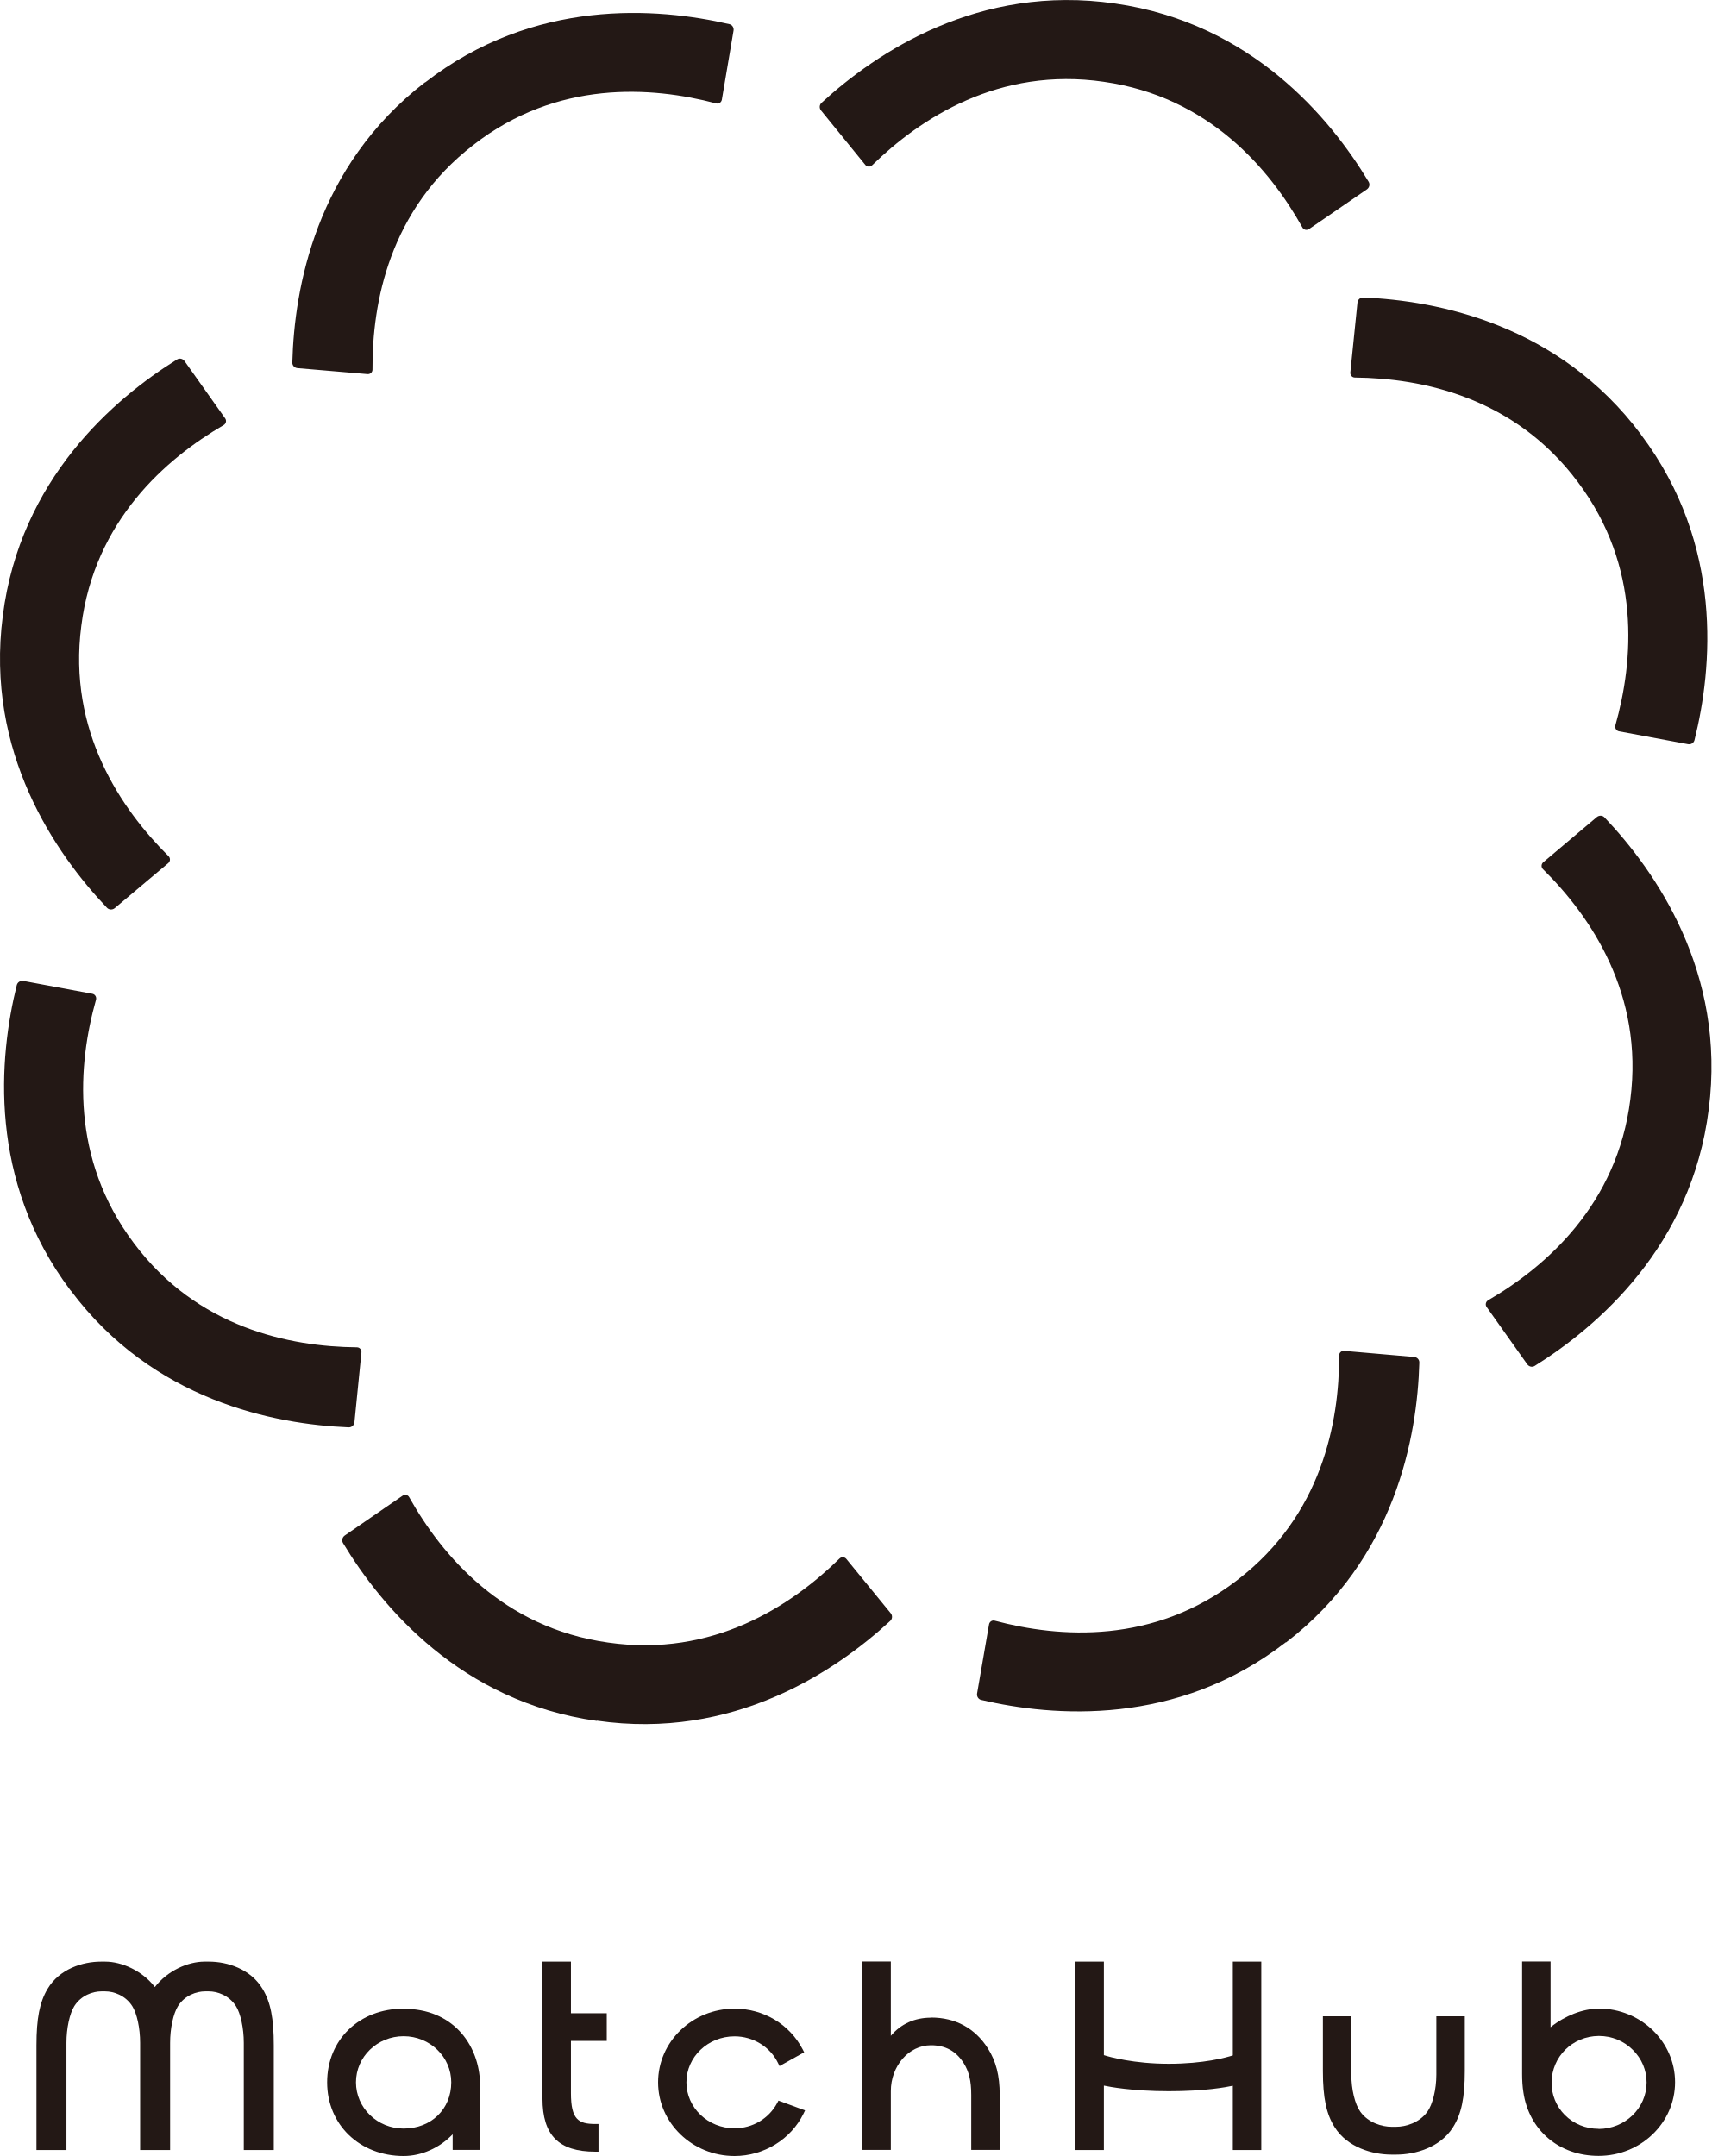
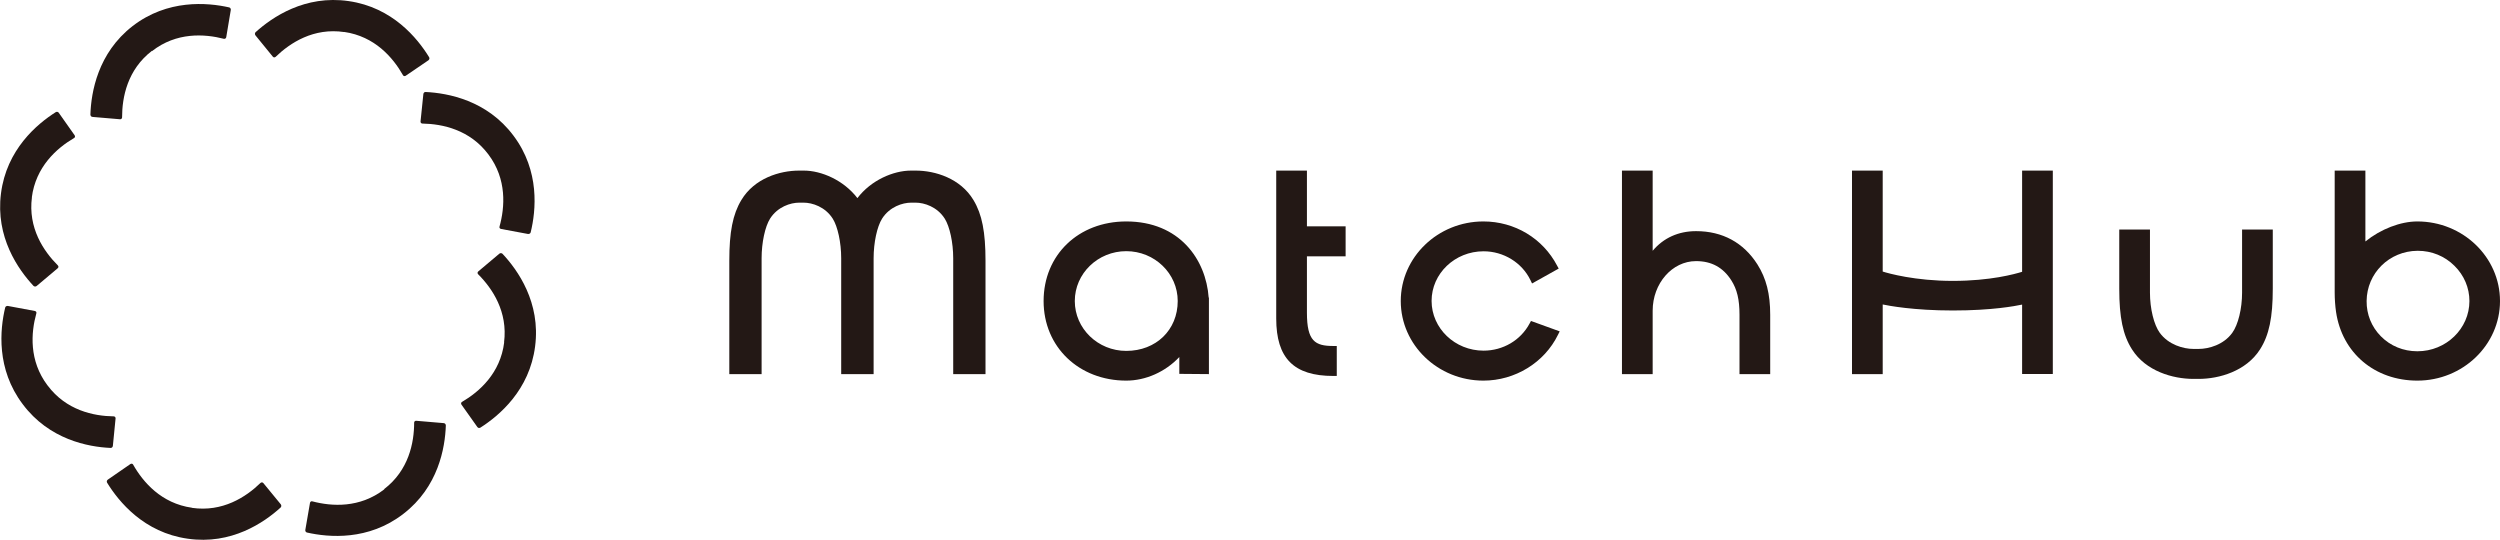
- <svg xmlns="http://www.w3.org/2000/svg" id="_レイヤー_2" viewBox="0 0 134.72 169.72">
+ <svg xmlns="http://www.w3.org/2000/svg" id="_レイヤー_2" viewBox="0 0 203.55 43.96">
  <defs>
    <style>.cls-1{fill:#231815;}</style>
  </defs>
  <g id="logo_data">
-     <path class="cls-1" d="M134.5,87.33c-1.35,10.78-8.75,17.1-13.69,20.19-.2.13-.46.07-.6-.13l-3.19-4.5c-.13-.18-.07-.42.11-.53,4.56-2.65,10.17-7.54,11.2-15.82,1.07-8.28-3.13-14.42-6.88-18.12-.15-.15-.14-.4.02-.54l4.22-3.56c.18-.15.45-.15.61.03,4.01,4.22,9.59,12.2,8.2,22.98Z" />
-     <path class="cls-1" d="M129.18,34.23c6.52,8.68,5.61,18.38,4.2,24.03-.06.23-.28.37-.52.32l-5.42-1.01c-.21-.04-.34-.25-.29-.46,1.43-5.07,2.06-12.49-2.95-19.16-4.99-6.7-12.28-8.18-17.55-8.23-.22,0-.38-.19-.36-.4l.56-5.49c.02-.24.22-.42.46-.41,5.82.24,15.38,2.1,21.87,10.8Z" />
-     <path class="cls-1" d="M87.78.28c10.75,1.54,16.95,9.04,19.95,14.03.12.2.06.46-.14.6l-4.55,3.12c-.18.12-.42.07-.52-.12-2.57-4.6-7.36-10.29-15.63-11.47-8.26-1.21-14.47,2.89-18.24,6.57-.15.15-.4.14-.54-.03l-3.48-4.28c-.15-.18-.14-.45.04-.61,4.29-3.94,12.36-9.38,23.11-7.81Z" />
-     <path class="cls-1" d="M33.45,6.5C42.03-.17,51.74.59,57.41,1.9c.23.05.37.28.33.51l-.92,5.44c-.04.21-.24.35-.45.29-5.1-1.35-12.52-1.86-19.11,3.27-6.61,5.1-7.97,12.41-7.94,17.68,0,.22-.18.38-.4.36l-5.5-.47c-.24-.02-.42-.21-.41-.45.15-5.82,1.84-15.41,10.44-22.05Z" />
-     <path class="cls-1" d="M.22,48.48c1.36-10.77,8.76-17.1,13.71-20.18.2-.13.46-.07.6.13l3.19,4.5c.13.18.07.42-.11.53-4.56,2.65-10.17,7.53-11.21,15.81-1.08,8.28,3.13,14.42,6.87,18.13.15.15.14.4-.02.54l-4.22,3.55c-.18.15-.45.14-.61-.03C4.4,67.23-1.18,59.25.22,48.48Z" />
-     <path class="cls-1" d="M5.55,101.58C-.98,92.9-.08,83.21,1.32,77.55c.06-.23.28-.37.52-.33l5.43,1.01c.21.04.34.25.29.46-1.43,5.07-2.05,12.49,2.97,19.16,4.99,6.69,12.29,8.16,17.56,8.21.22,0,.38.19.36.4l-.55,5.49c-.02.24-.22.42-.46.41-5.82-.24-15.38-2.08-21.88-10.78Z" />
-     <path class="cls-1" d="M46.98,135.47c-10.75-1.51-16.97-9.01-19.98-14-.12-.2-.06-.46.14-.6l4.55-3.13c.18-.12.42-.07.52.12,2.58,4.6,7.38,10.28,15.65,11.44,8.26,1.2,14.46-2.92,18.22-6.61.15-.15.4-.14.54.03l3.49,4.27c.15.18.14.45-.04.61-4.28,3.95-12.35,9.41-23.1,7.85Z" />
-     <path class="cls-1" d="M101.21,129.28c-8.59,6.65-18.29,5.87-23.97,4.54-.23-.05-.37-.28-.33-.51l.94-5.44c.04-.21.24-.35.45-.29,5.09,1.36,12.51,1.89,19.12-3.22,6.62-5.08,8-12.39,7.99-17.66,0-.22.18-.38.4-.36l5.5.48c.24.02.42.21.41.45-.16,5.82-1.88,15.41-10.49,22.02Z" />
-     <path class="cls-1" d="M44.94,154.42h-2.24v10.77c0,2.9,1.28,4.19,4.16,4.19h.25v-2.18h-.25c-1.33,0-1.92-.35-1.92-2.43v-4.11h2.82v-2.18h-2.82v-4.06Z" />
-     <path class="cls-1" d="M73.28,158.83c-1.28,0-2.37.49-3.16,1.43v-5.85h-2.24v14.83h2.24v-4.62c0-2,1.42-3.62,3.16-3.62,1.13,0,1.97.46,2.57,1.4.42.66.6,1.41.6,2.51v4.33h2.24v-4.33c0-1.52-.29-2.65-.93-3.66-1.01-1.59-2.55-2.43-4.47-2.43Z" />
-     <path class="cls-1" d="M125.83,158.12c-1.23,0-2.66.56-3.78,1.46v-5.17h-2.24v8.87c0,.48.03.99.1,1.42.44,3,2.82,5.01,5.92,5.01,3.32,0,6.02-2.6,6.02-5.8s-2.7-5.8-6.02-5.8ZM125.83,167.58c-1.02,0-1.96-.39-2.66-1.09-.68-.69-1.05-1.6-1.04-2.56.02-2.03,1.64-3.64,3.7-3.66h.03c1.01,0,1.96.39,2.67,1.1.7.69,1.08,1.6,1.08,2.56,0,2.02-1.7,3.66-3.78,3.66Z" />
-     <path class="cls-1" d="M61.27,165.37l-.1.19h0c-.66,1.22-1.94,1.98-3.35,1.98-2.09,0-3.79-1.62-3.79-3.62s1.7-3.62,3.79-3.62c1.46,0,2.8.82,3.42,2.1l.12.24,1.88-1.05.06-.03-.11-.22c-1.03-1.99-3.09-3.22-5.37-3.22-3.32,0-6.02,2.6-6.02,5.8s2.7,5.8,6.02,5.8c2.3,0,4.44-1.31,5.43-3.34l.12-.25-2.04-.75-.05-.02Z" />
-     <path class="cls-1" d="M31.77,158.12c-3.49,0-6.02,2.44-6.02,5.8s2.59,5.8,6.02,5.8c1.41,0,2.84-.64,3.86-1.71v1.23h2.16s0-5.56,0-5.56h-.02c-.19-2.77-2.12-5.55-6-5.55ZM31.77,167.56c-2.07,0-3.75-1.63-3.75-3.64s1.68-3.63,3.75-3.63,3.75,1.63,3.75,3.63c0,2.11-1.58,3.64-3.75,3.64Z" />
-     <path class="cls-1" d="M113.06,163.32c0,1.16-.29,2.34-.71,2.92-.63.87-1.71,1.18-2.45,1.18h-.37c-.74,0-1.82-.31-2.45-1.18-.43-.59-.71-1.77-.71-2.92v-4.6h-2.24v4.31c0,2.11.27,3.39.93,4.43,1,1.58,2.97,2.15,4.47,2.15h.37c1.5,0,3.47-.56,4.47-2.15.66-1.04.93-2.32.93-4.43v-4.31h-2.24v4.6Z" />
-     <path class="cls-1" d="M16.44,154.42h-.35c-1.28,0-2.9.7-3.9,2-1-1.3-2.63-2-3.9-2h-.35c-1.41,0-3.26.56-4.2,2.15-.62,1.04-.87,2.32-.87,4.43v8.25h2.36v-8.44c0-1.14.25-2.3.62-2.89.54-.86,1.48-1.16,2.12-1.16h.32c.64,0,1.57.3,2.12,1.16.37.58.62,1.74.62,2.89v8.44h2.36v-8.44c0-1.14.25-2.3.62-2.89.54-.86,1.48-1.16,2.12-1.16h.32c.64,0,1.57.3,2.12,1.16.37.58.62,1.74.62,2.89v8.44h2.36v-8.25c0-2.11-.25-3.39-.88-4.43-.94-1.58-2.79-2.15-4.21-2.15Z" />
-     <path class="cls-1" d="M97.04,161.8c-.52.17-2.3.66-5.04.66s-4.69-.54-5.11-.68v-7.36h-2.24v14.83h2.24v-5.07c.42.09,2.24.44,5.11.44s4.52-.32,5.04-.43v5.06h2.24v-14.83h-2.24v7.38Z" />
+     <path class="cls-1" d="M106.41,13.89h-2.5v12.04c0,3.24,1.43,4.68,4.65,4.68h.28v-2.44h-.28c-1.49,0-2.15-.39-2.15-2.71v-4.59h3.15v-2.44h-3.15v-4.54Z" />
+     <path class="cls-1" d="M138.09,18.82c-1.43,0-2.65.55-3.53,1.6v-6.53h-2.5v16.57h2.5v-5.16c0-2.23,1.59-4.04,3.53-4.04,1.26,0,2.2.51,2.87,1.56.47.73.67,1.57.67,2.81v4.83h2.5v-4.83c0-1.7-.32-2.96-1.04-4.1-1.13-1.78-2.85-2.71-4.99-2.71Z" />
+     <path class="cls-1" d="M196.82,18.03c-1.37,0-2.98.62-4.23,1.63v-5.77h-2.5v9.91c0,.54.04,1.11.11,1.59.49,3.35,3.15,5.6,6.62,5.6,3.71,0,6.73-2.91,6.73-6.48s-3.02-6.48-6.73-6.48ZM196.82,28.6c-1.14,0-2.19-.43-2.97-1.22-.76-.77-1.17-1.78-1.16-2.87.02-2.27,1.84-4.07,4.14-4.09h.03c1.13,0,2.19.43,2.99,1.23.78.77,1.21,1.79,1.21,2.86,0,2.25-1.9,4.09-4.23,4.09Z" />
+     <path class="cls-1" d="M124.66,26.12l-.12.22h0c-.73,1.37-2.17,2.21-3.75,2.21-2.33,0-4.23-1.82-4.23-4.05s1.9-4.04,4.23-4.04c1.63,0,3.13.92,3.82,2.35l.13.27,2.11-1.18.06-.03-.13-.24c-1.16-2.22-3.45-3.6-6-3.6-3.71,0-6.73,2.91-6.73,6.48s3.02,6.48,6.73,6.48c2.57,0,4.96-1.46,6.07-3.73l.14-.28-2.29-.83-.06-.02Z" />
+     <path class="cls-1" d="M91.7,18.03c-3.9,0-6.73,2.73-6.73,6.48s2.89,6.48,6.73,6.48c1.58,0,3.18-.71,4.32-1.92v1.37l2.41.02v-6.23h-.02c-.22-3.1-2.37-6.2-6.71-6.2ZM91.7,28.57c-2.31,0-4.19-1.82-4.19-4.06s1.88-4.06,4.19-4.06,4.19,1.82,4.19,4.06c0,2.35-1.76,4.06-4.19,4.06Z" />
+     <path class="cls-1" d="M182.55,23.83c0,1.3-.32,2.61-.8,3.27-.7.97-1.91,1.31-2.74,1.31h-.42c-.82,0-2.03-.34-2.74-1.31-.48-.66-.8-1.97-.8-3.27v-5.14h-2.5v4.81c0,2.35.3,3.79,1.04,4.95,1.12,1.77,3.32,2.4,5,2.4h.42c1.68,0,3.87-.63,5-2.4.74-1.16,1.04-2.6,1.04-4.95v-4.81h-2.5v5.14Z" />
+     <path class="cls-1" d="M74.56,13.89h-.39c-1.43,0-3.25.78-4.36,2.24-1.12-1.46-2.93-2.24-4.36-2.24h-.39c-1.58,0-3.64.63-4.7,2.4-.7,1.16-.98,2.6-.98,4.95v9.22h2.63v-9.43c0-1.28.28-2.58.69-3.23.61-.96,1.66-1.3,2.37-1.3h.36c.71,0,1.76.34,2.37,1.3.41.65.69,1.95.69,3.23v9.43h2.64v-9.43c0-1.28.28-2.58.69-3.23.61-.96,1.66-1.3,2.37-1.3h.36c.71,0,1.76.34,2.37,1.3.41.65.69,1.95.69,3.23v9.43h2.63v-9.22c0-2.35-.28-3.79-.98-4.95-1.06-1.77-3.12-2.4-4.7-2.4Z" />
+     <path class="cls-1" d="M164.64,22.13c-.58.18-2.57.74-5.64.74s-5.24-.61-5.71-.76v-8.22h-2.5v16.57h2.5v-5.67c.47.1,2.51.49,5.71.49s5.06-.36,5.64-.48v5.65h2.5V13.89h-2.5v8.25Z" />
+     <path class="cls-1" d="M41.04,27.88c.32-2.5-.95-4.39-2.11-5.55-.07-.07-.06-.17.01-.23l1.71-1.44c.08-.07.19-.06.26,0,1.25,1.33,3.12,3.97,2.66,7.53-.45,3.57-2.92,5.65-4.46,6.63-.09.05-.19.03-.25-.06l-1.29-1.82c-.05-.08-.03-.18.05-.22,1.42-.83,3.12-2.34,3.43-4.84h0Z" />
+     <path class="cls-1" d="M39.77,12.58c-1.51-2.02-3.73-2.49-5.38-2.52-.09,0-.16-.08-.15-.17l.23-2.23c.01-.1.09-.18.19-.17,1.82.09,5,.68,7.15,3.56,2.16,2.87,1.83,6.1,1.4,7.86-.02.1-.12.15-.22.14l-2.2-.41c-.09-.02-.15-.1-.12-.19.44-1.58.61-3.86-.9-5.87h0Z" />
+     <path class="cls-1" d="M28.03,2.61c-2.49-.37-4.4.87-5.59,2.02-.07.06-.17.06-.23-.02l-1.41-1.73c-.06-.08-.06-.19.01-.26,1.35-1.22,4.02-3.05,7.58-2.53,3.56.51,5.6,3.02,6.55,4.57.05.09.02.19-.06.25l-1.85,1.26c-.08.05-.18.03-.22-.05-.81-1.43-2.29-3.16-4.79-3.52h0Z" />
+     <path class="cls-1" d="M12.37,4.14c-2,1.54-2.43,3.77-2.43,5.42,0,.09-.08.16-.17.15l-2.23-.19c-.1,0-.18-.09-.18-.19.06-1.82.6-5.01,3.44-7.21C13.64-.07,16.87.2,18.65.6c.1.02.16.12.14.22l-.37,2.21c-.02.09-.1.15-.19.13-1.59-.41-3.87-.55-5.85,1h0Z" />
+     <path class="cls-1" d="M2.6,16.06c-.33,2.5.95,4.39,2.11,5.55.07.07.06.17-.01.23l-1.71,1.44c-.08.07-.19.06-.26,0-1.24-1.33-3.11-3.97-2.65-7.53.45-3.57,2.93-5.65,4.46-6.62.09-.05.19-.03.25.06l1.29,1.83c.05.08.03.18-.05.22-1.42.83-3.12,2.34-3.44,4.84h0Z" />
+     <path class="cls-1" d="M3.88,31.39c1.51,2.02,3.74,2.49,5.38,2.51.09,0,.16.08.15.17l-.22,2.23c-.01.1-.09.18-.19.17-1.82-.08-5-.68-7.15-3.56C-.32,30.04,0,26.82.42,25.05c.02-.1.12-.15.22-.14l2.2.41c.09.02.15.1.12.19-.44,1.58-.61,3.86.91,5.87h0Z" />
+     <path class="cls-1" d="M15.63,41.35c2.49.36,4.4-.88,5.58-2.03.07-.06.17-.06.23.01l1.42,1.73c.06.08.06.19-.01.26-1.34,1.22-4.01,3.06-7.57,2.54-3.56-.5-5.61-3.01-6.56-4.56-.05-.09-.02-.19.06-.25l1.84-1.27c.08-.05.18-.03.22.05.81,1.43,2.3,3.16,4.79,3.51h0Z" />
+     <path class="cls-1" d="M31.28,39.82c2-1.53,2.44-3.77,2.44-5.41,0-.09.08-.16.17-.15l2.23.19c.1,0,.18.09.18.19-.06,1.82-.61,5.01-3.46,7.2-2.84,2.2-6.07,1.92-7.84,1.52-.1-.02-.16-.12-.14-.22l.38-2.2c.02-.09.1-.15.19-.12,1.59.42,3.86.56,5.86-.98h0Z" />
  </g>
</svg>
